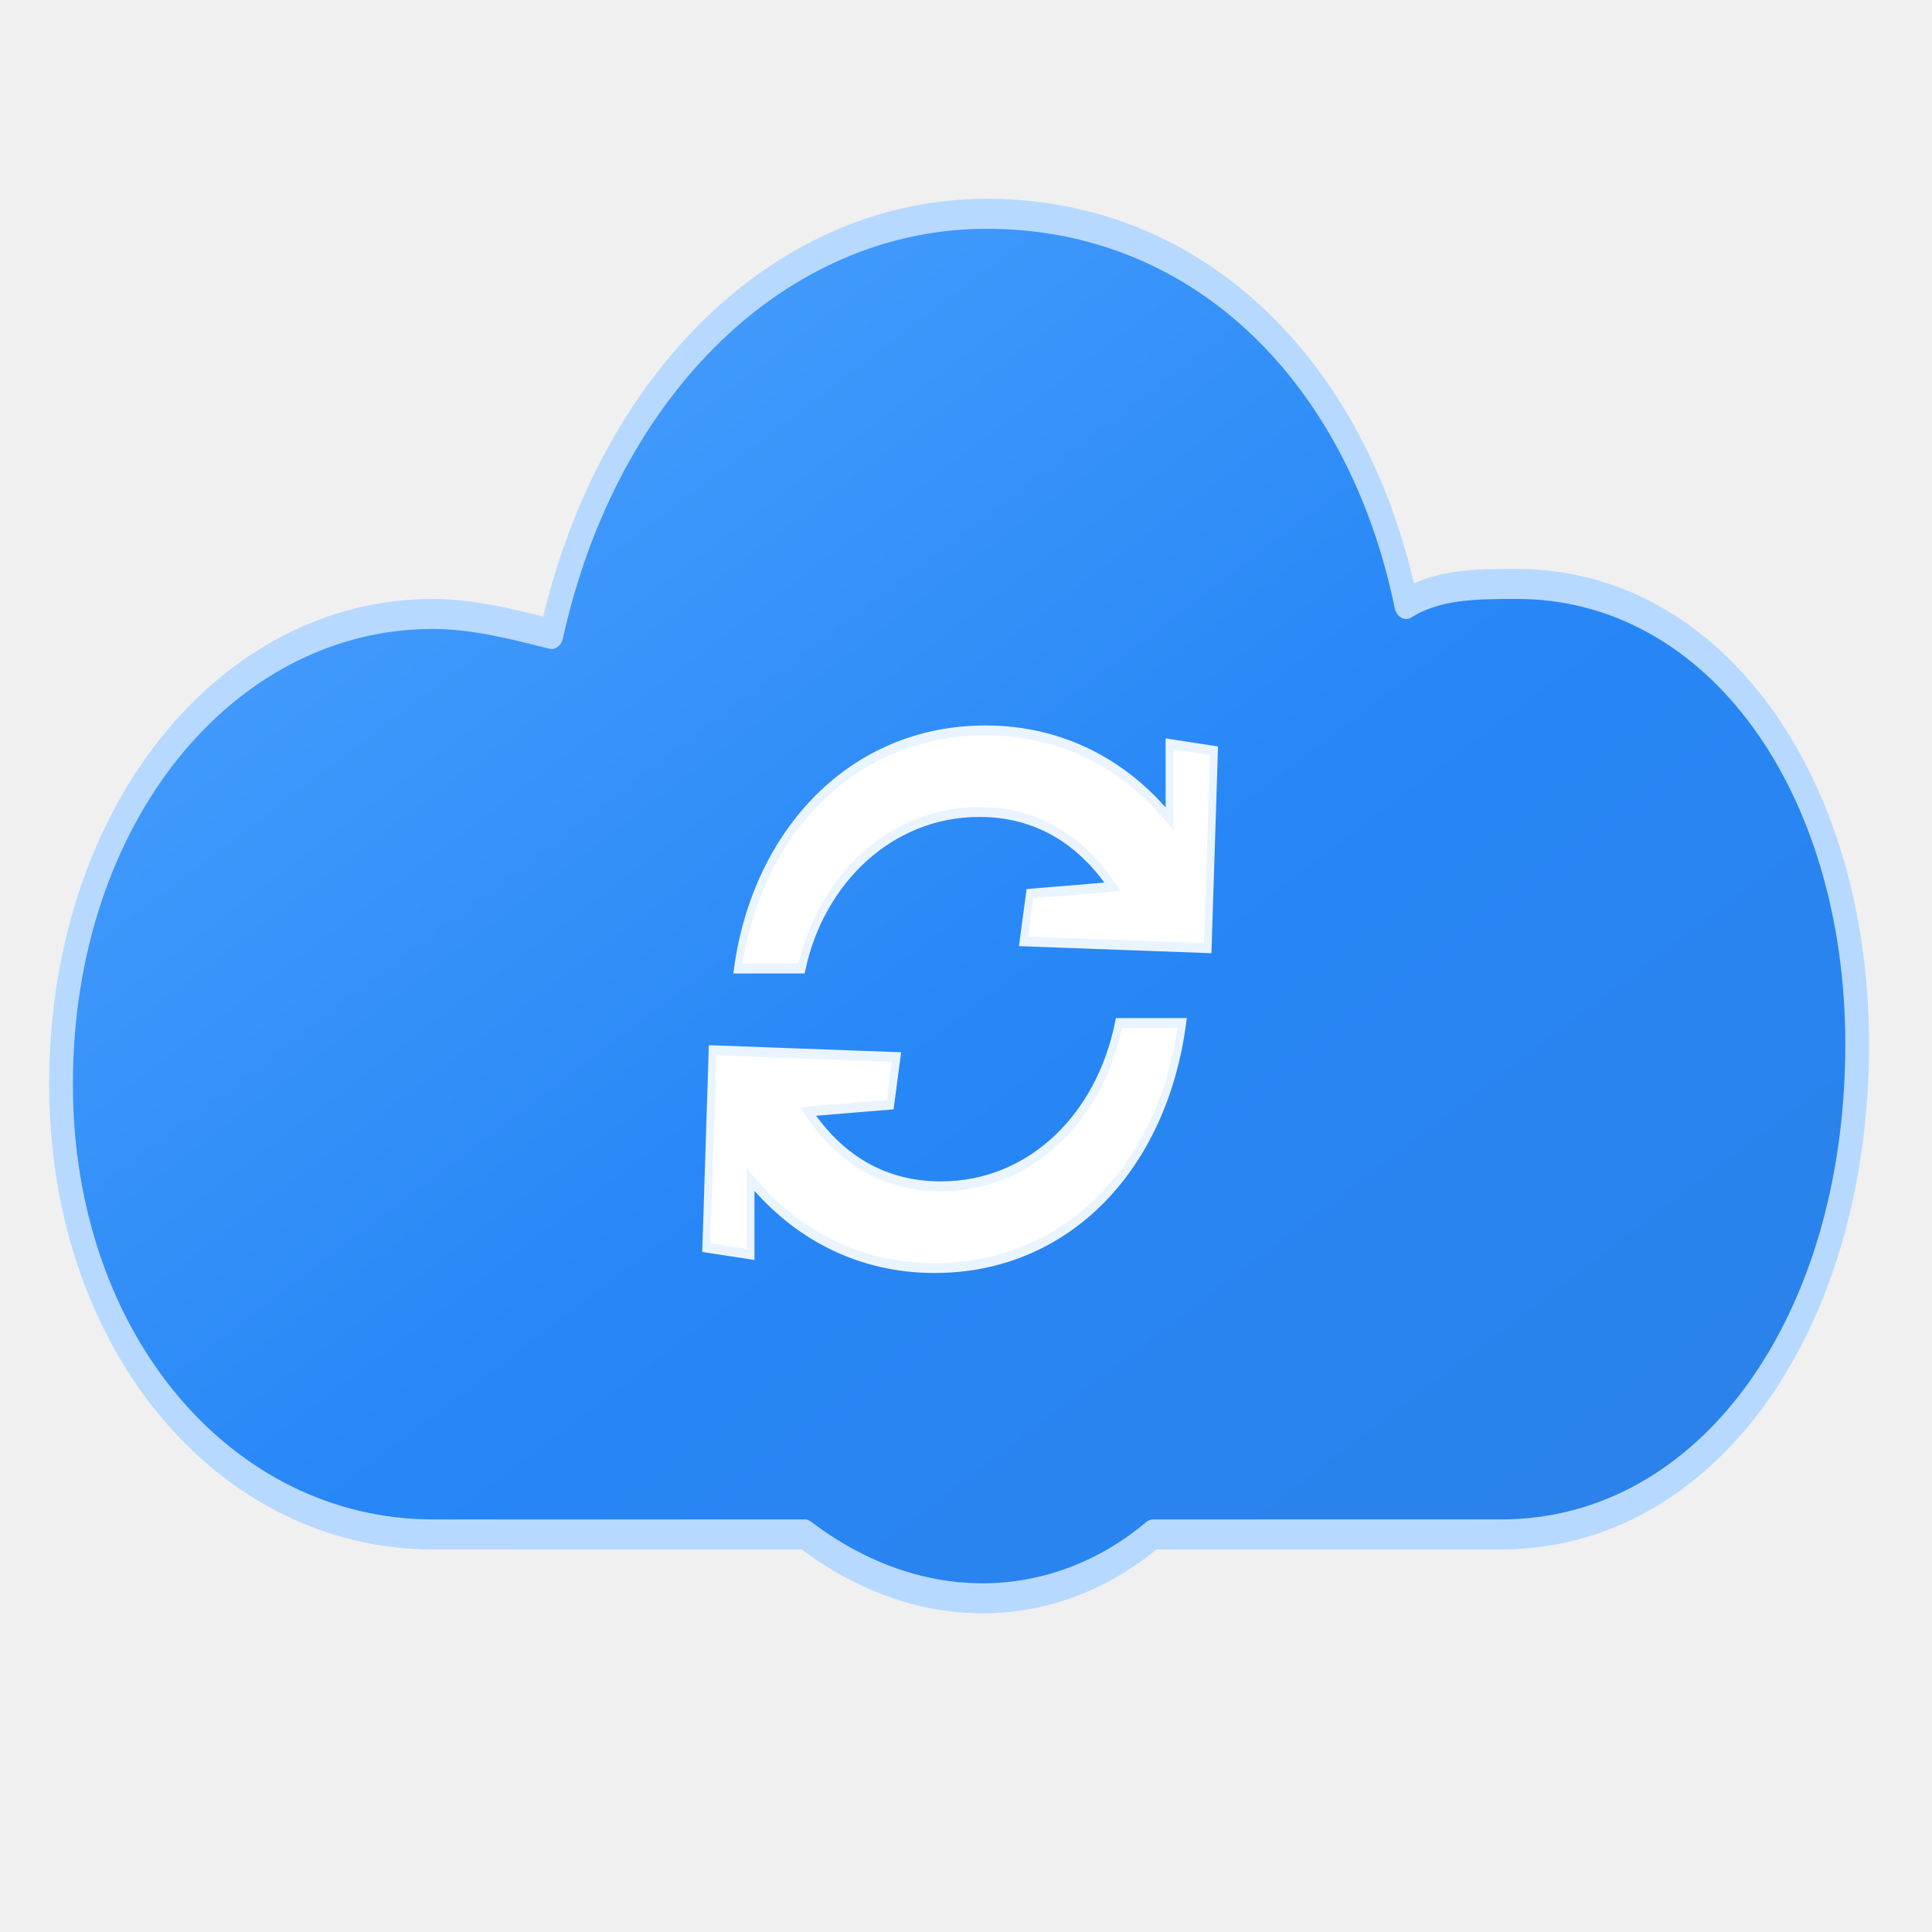
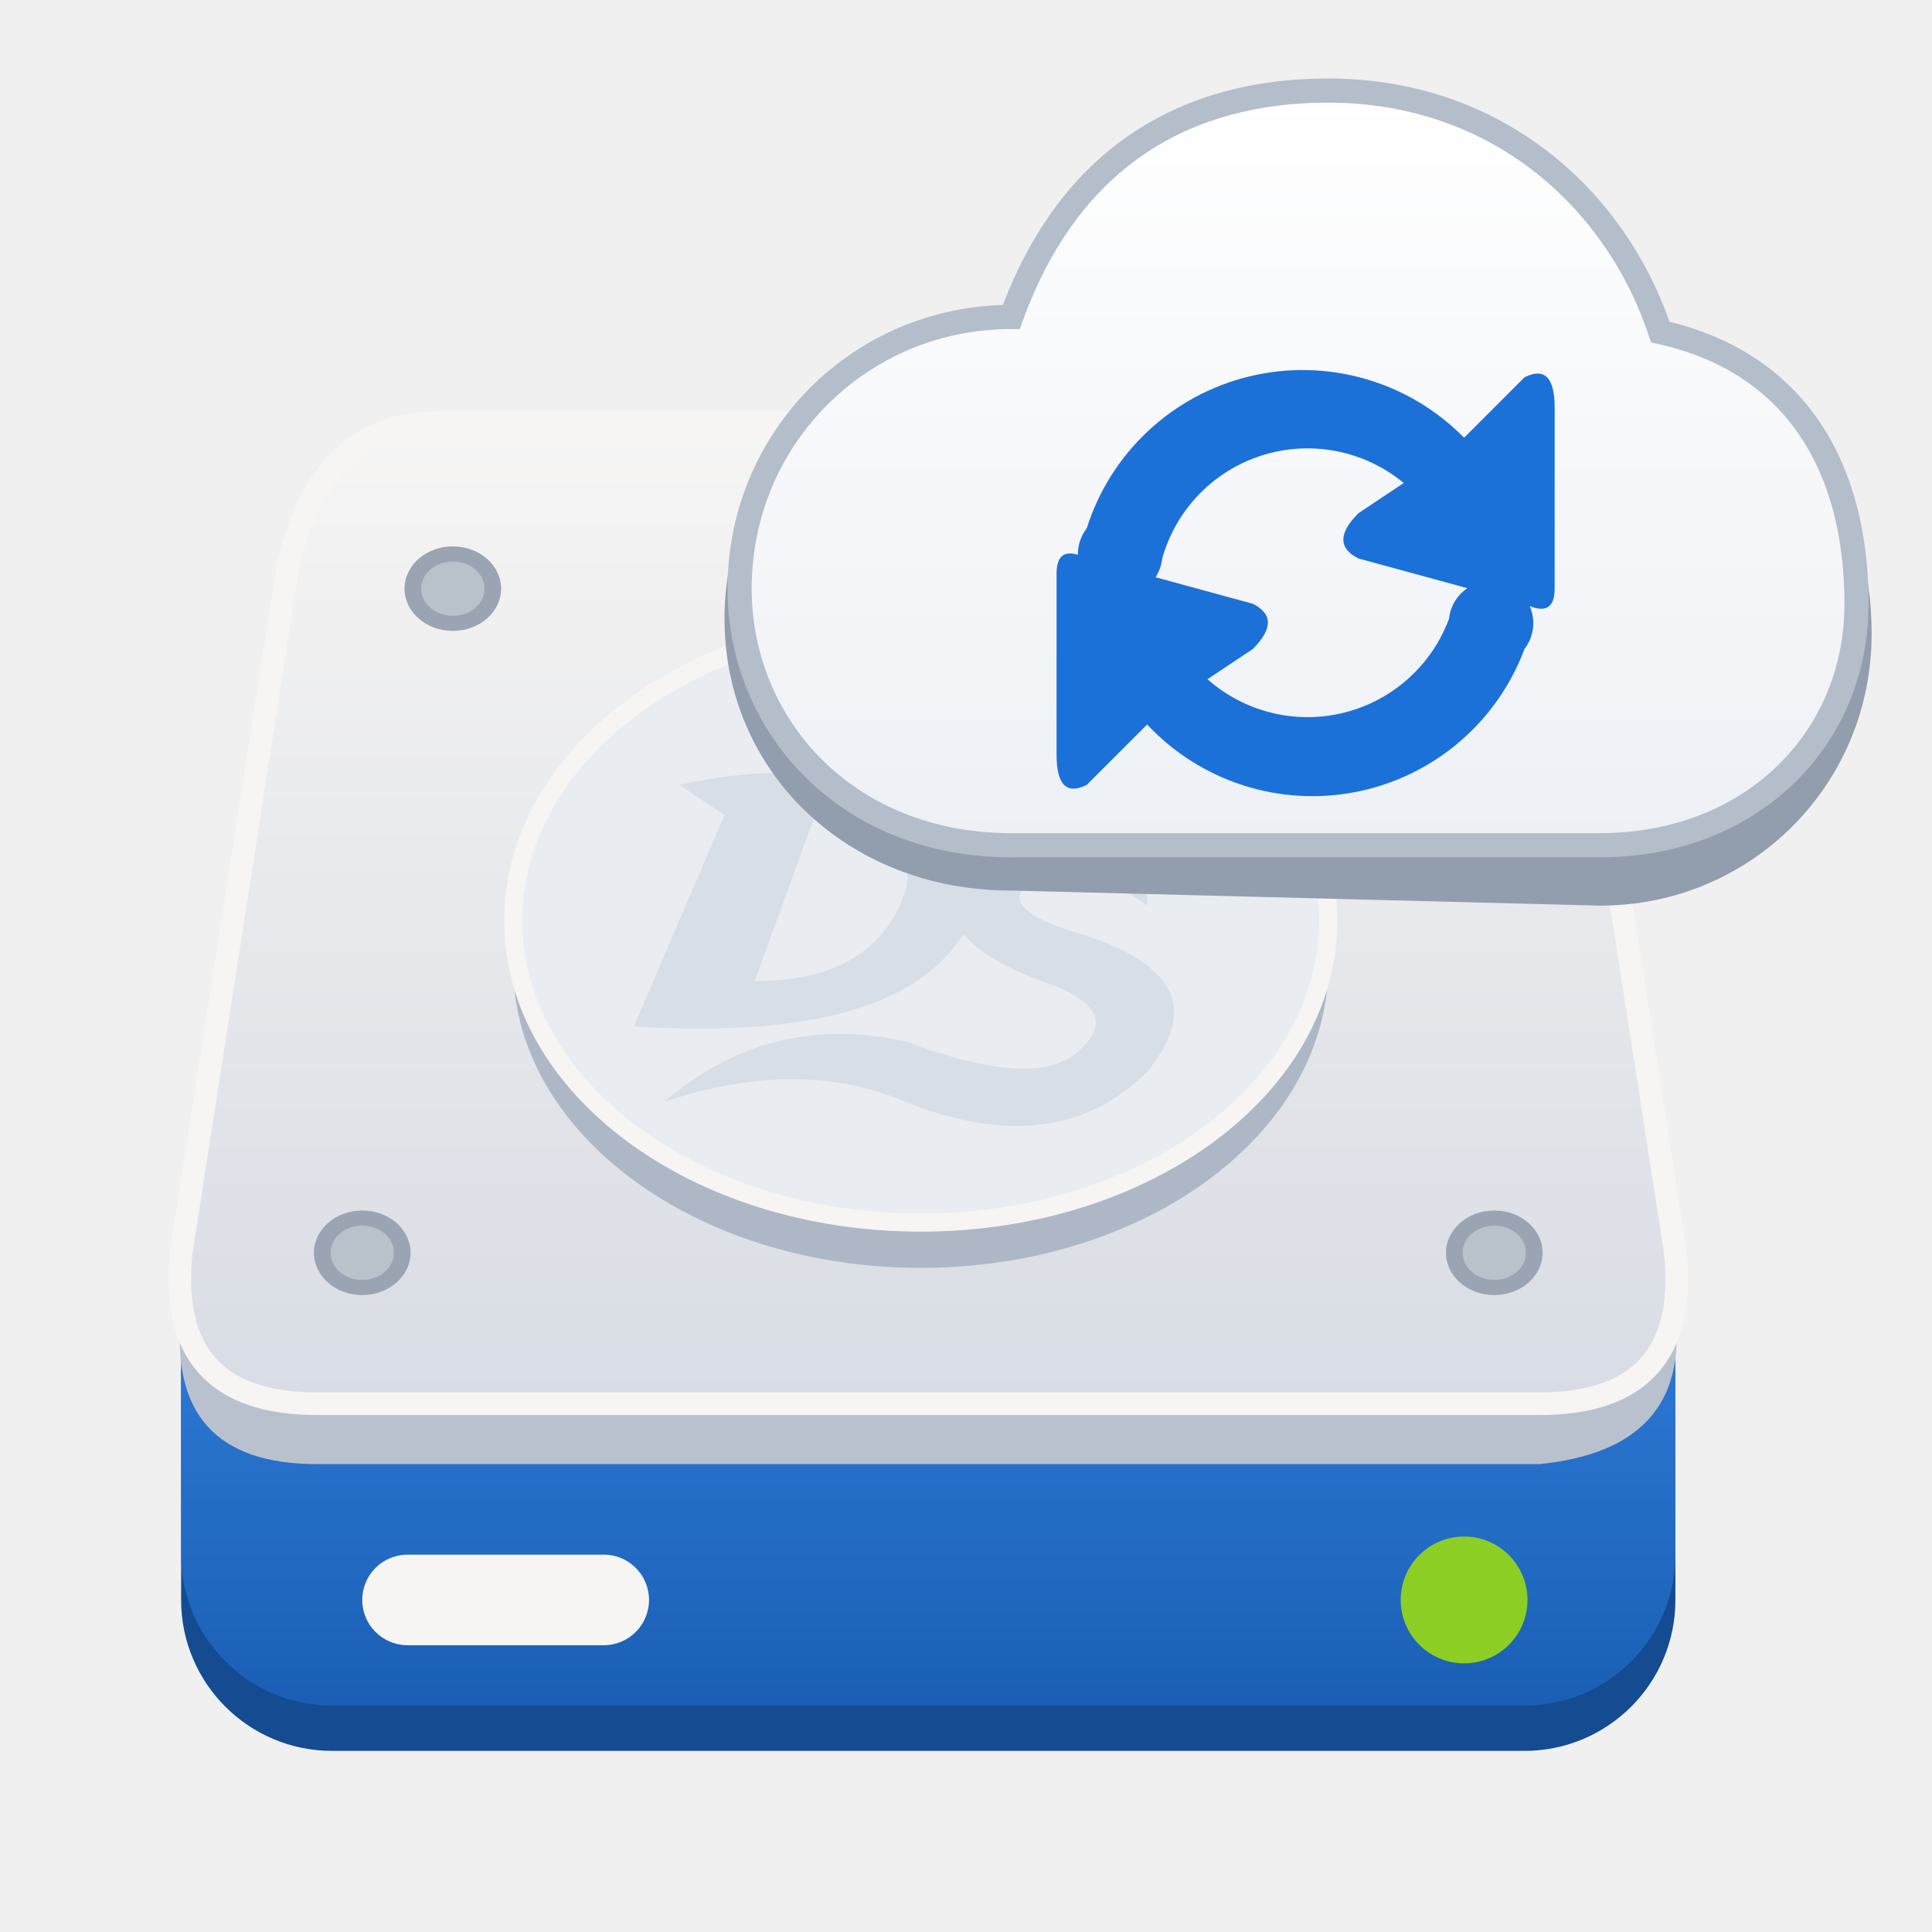
- <svg xmlns="http://www.w3.org/2000/svg" height="512px" viewBox="0 0 128 128" width="512px">
-   <linearGradient id="a" gradientTransform="matrix(454 0 0 276.7656 -1287.5 -351.8398)" gradientUnits="userSpaceOnUse" x1="0" x2="1" y1="0" y2="1">
-     <stop offset="0" stop-color="#52a5ff" />
-     <stop offset="0.55" stop-color="#2787f6" />
-     <stop offset="1" stop-color="#2c80e7" />
-   </linearGradient>
-   <g transform="matrix(0.262115 0 0 0.331427 341.5144 130.7719)">
-     <path d="m -1193.502 -87.838 c -51.996 0 -93.992 -37.987 -93.992 -89.987 c 0 -54.004 41.996 -94.018 93.992 -94.018 c 10 0 20 2.004 29.999 4.007 c 14.009 -50.009 58.002 -84 109.998 -84 c 54.008 0 94.007 31.999 106.004 78.001 c 8.003 -4.007 18.003 -4.007 28.002 -4.007 c 49.999 0 86.004 40.014 86.004 92.015 c 0 55.996 -38.002 97.99 -90.013 97.99 h -87.986 c -24.008 16.006 -58.002 18.009 -88.001 0 z m 0 0" fill="url(#a)" stroke="#b7d9ff" stroke-linejoin="round" stroke-width="6" />
-     <g fill="#ffffff" stroke="#eaf4ff" stroke-width="1.974">
-       <path d="m -1116.395 -200.961 c 4.799 -27.202 28.897 -47.604 62.592 -47.604 c 19.21 0 35.305 6.801 46.497 17.679 v -14.968 l 11.237 1.367 l -1.595 39.448 l -46.541 -1.355 l 1.61 -9.523 l 20.894 -1.367 c -8.092 -9.523 -19.299 -14.968 -33.695 -14.968 c -22.503 0 -40.103 13.613 -44.902 31.292 z m 0 0" />
-       <path d="m -1004.102 -190.071 c -4.799 28.57 -28.897 48.983 -62.592 48.983 c -19.21 0 -35.2 -6.812 -46.512 -17.691 v 14.957 l -11.192 -1.355 l 1.595 -39.448 l 46.497 1.355 l -1.595 9.523 l -20.804 1.355 c 8.003 9.535 19.21 14.968 33.606 14.968 c 22.503 0 40.193 -13.601 45.006 -32.648 z m 0 0" />
+ <svg xmlns="http://www.w3.org/2000/svg" width="128" height="128" viewBox="0 0 128 128">
+   <defs>
+     <linearGradient id="base" x1="0" y1="0" x2="0" y2="1">
+       <stop stop-color="#3584e4" />
+       <stop offset="1" stop-color="#1a5fb4" />
+     </linearGradient>
+     <linearGradient id="plate" x1="0" y1="0" x2="0" y2="1">
+       <stop stop-color="#f6f5f4" />
+       <stop offset="1" stop-color="#d8dce4" />
+     </linearGradient>
+     <linearGradient id="cloud" x1="0" y1="0" x2="0" y2="1">
+       <stop stop-color="#ffffff" />
+       <stop offset="1" stop-color="#edf0f5" />
+     </linearGradient>
+     <g id="screw">
+       <ellipse rx="3.2" ry="2.8" fill="#9aa4b2" />
+       <ellipse rx="2.1" ry="1.8" fill="#b9c1cb" />
+     </g>
+   </defs>
+   <g id="drive">
+     <rect x="12" y="81" width="99" height="35" rx="10" fill="#144b91" />
+     <rect x="12" y="78" width="99" height="35" rx="10" fill="url(#base)" />
+     <path d="M29 31H94Q102 31 104 41L111 87Q112 96 102 97H21Q11 97 12 87L19 41Q21 31 29 31Z" fill="#b9c1ce" />
+     <path d="M29 28H94Q102 28 104 38L111 83Q112 93 102 93H21Q11 93 12 83L19 38Q21 28 29 28Z" fill="url(#plate)" stroke="#f6f5f4" stroke-width="1.5" />
+     <use href="#screw" x="30" y="39" />
+     <use href="#screw" x="94" y="39" />
+     <use href="#screw" x="24" y="83" />
+     <use href="#screw" x="99" y="83" />
+     <ellipse cx="61" cy="64" rx="27" ry="20" fill="#aeb7c5" />
+     <ellipse cx="61" cy="61" rx="27" ry="20" fill="#e9edf2" stroke="#f6f5f4" stroke-width="1.2" />
+     <g id="monogram" fill="#a4afbf" opacity=".24">
+       <path fill-rule="evenodd" d="M45 52Q54 50 61 53Q68 57 63 63Q58 69 42 68L48 54ZM50 65Q58 65 60 59Q61 55 54 54Z" />
+       <path d="M76 56Q68 52 64 58Q61 62 69 65Q75 67 71 70Q68 72 60 69Q51 67 44 73Q53 70 60 73Q70 77 76 71Q81 65 72 62Q65 60 69 58Q72 57 76 60Z" />
+     </g>
+     <rect x="24" y="103" width="19" height="6" rx="3" fill="#f6f5f4" />
+     <circle cx="97" cy="106" r="4.2" fill="#8cce24" />
+   </g>
+   <g id="remote-sync">
+     <path d="M67 59C56 59 48 51 48 41C48 31 56 23 66 23C70 12 79 8 88 8C99 8 107 15 110 24C119 26 124 33 124 42C124 52 116 60 106 60Z" fill="#929dad" />
+     <path d="M67 56C56 56 49 48 49 39C49 29 57 21 67 21C71 10 79 6 88 6C99 6 107 13 110 22C119 24 123 31 123 40C123 49 116 56 106 56Z" fill="url(#cloud)" stroke="#b4bdca" stroke-width="1.6" />
+     <g fill="#1c71d8">
+       <path d="M72 35A15 15 0 0 1 97 29L101 25Q103 24 103 27V39Q103 41 101 40L90 37Q88 36 90 34L93 32A10 10 0 0 0 77 37A2.8 2.8 0 1 1 72 35Z" />
+       <path d="M101 43A15 15 0 0 1 76 48L72 52Q70 53 70 50V38Q70 36 72 37L83 40Q85 41 83 43L80 45A10 10 0 0 0 96 41A2.8 2.8 0 1 1 101 43Z" />
    </g>
  </g>
</svg>
